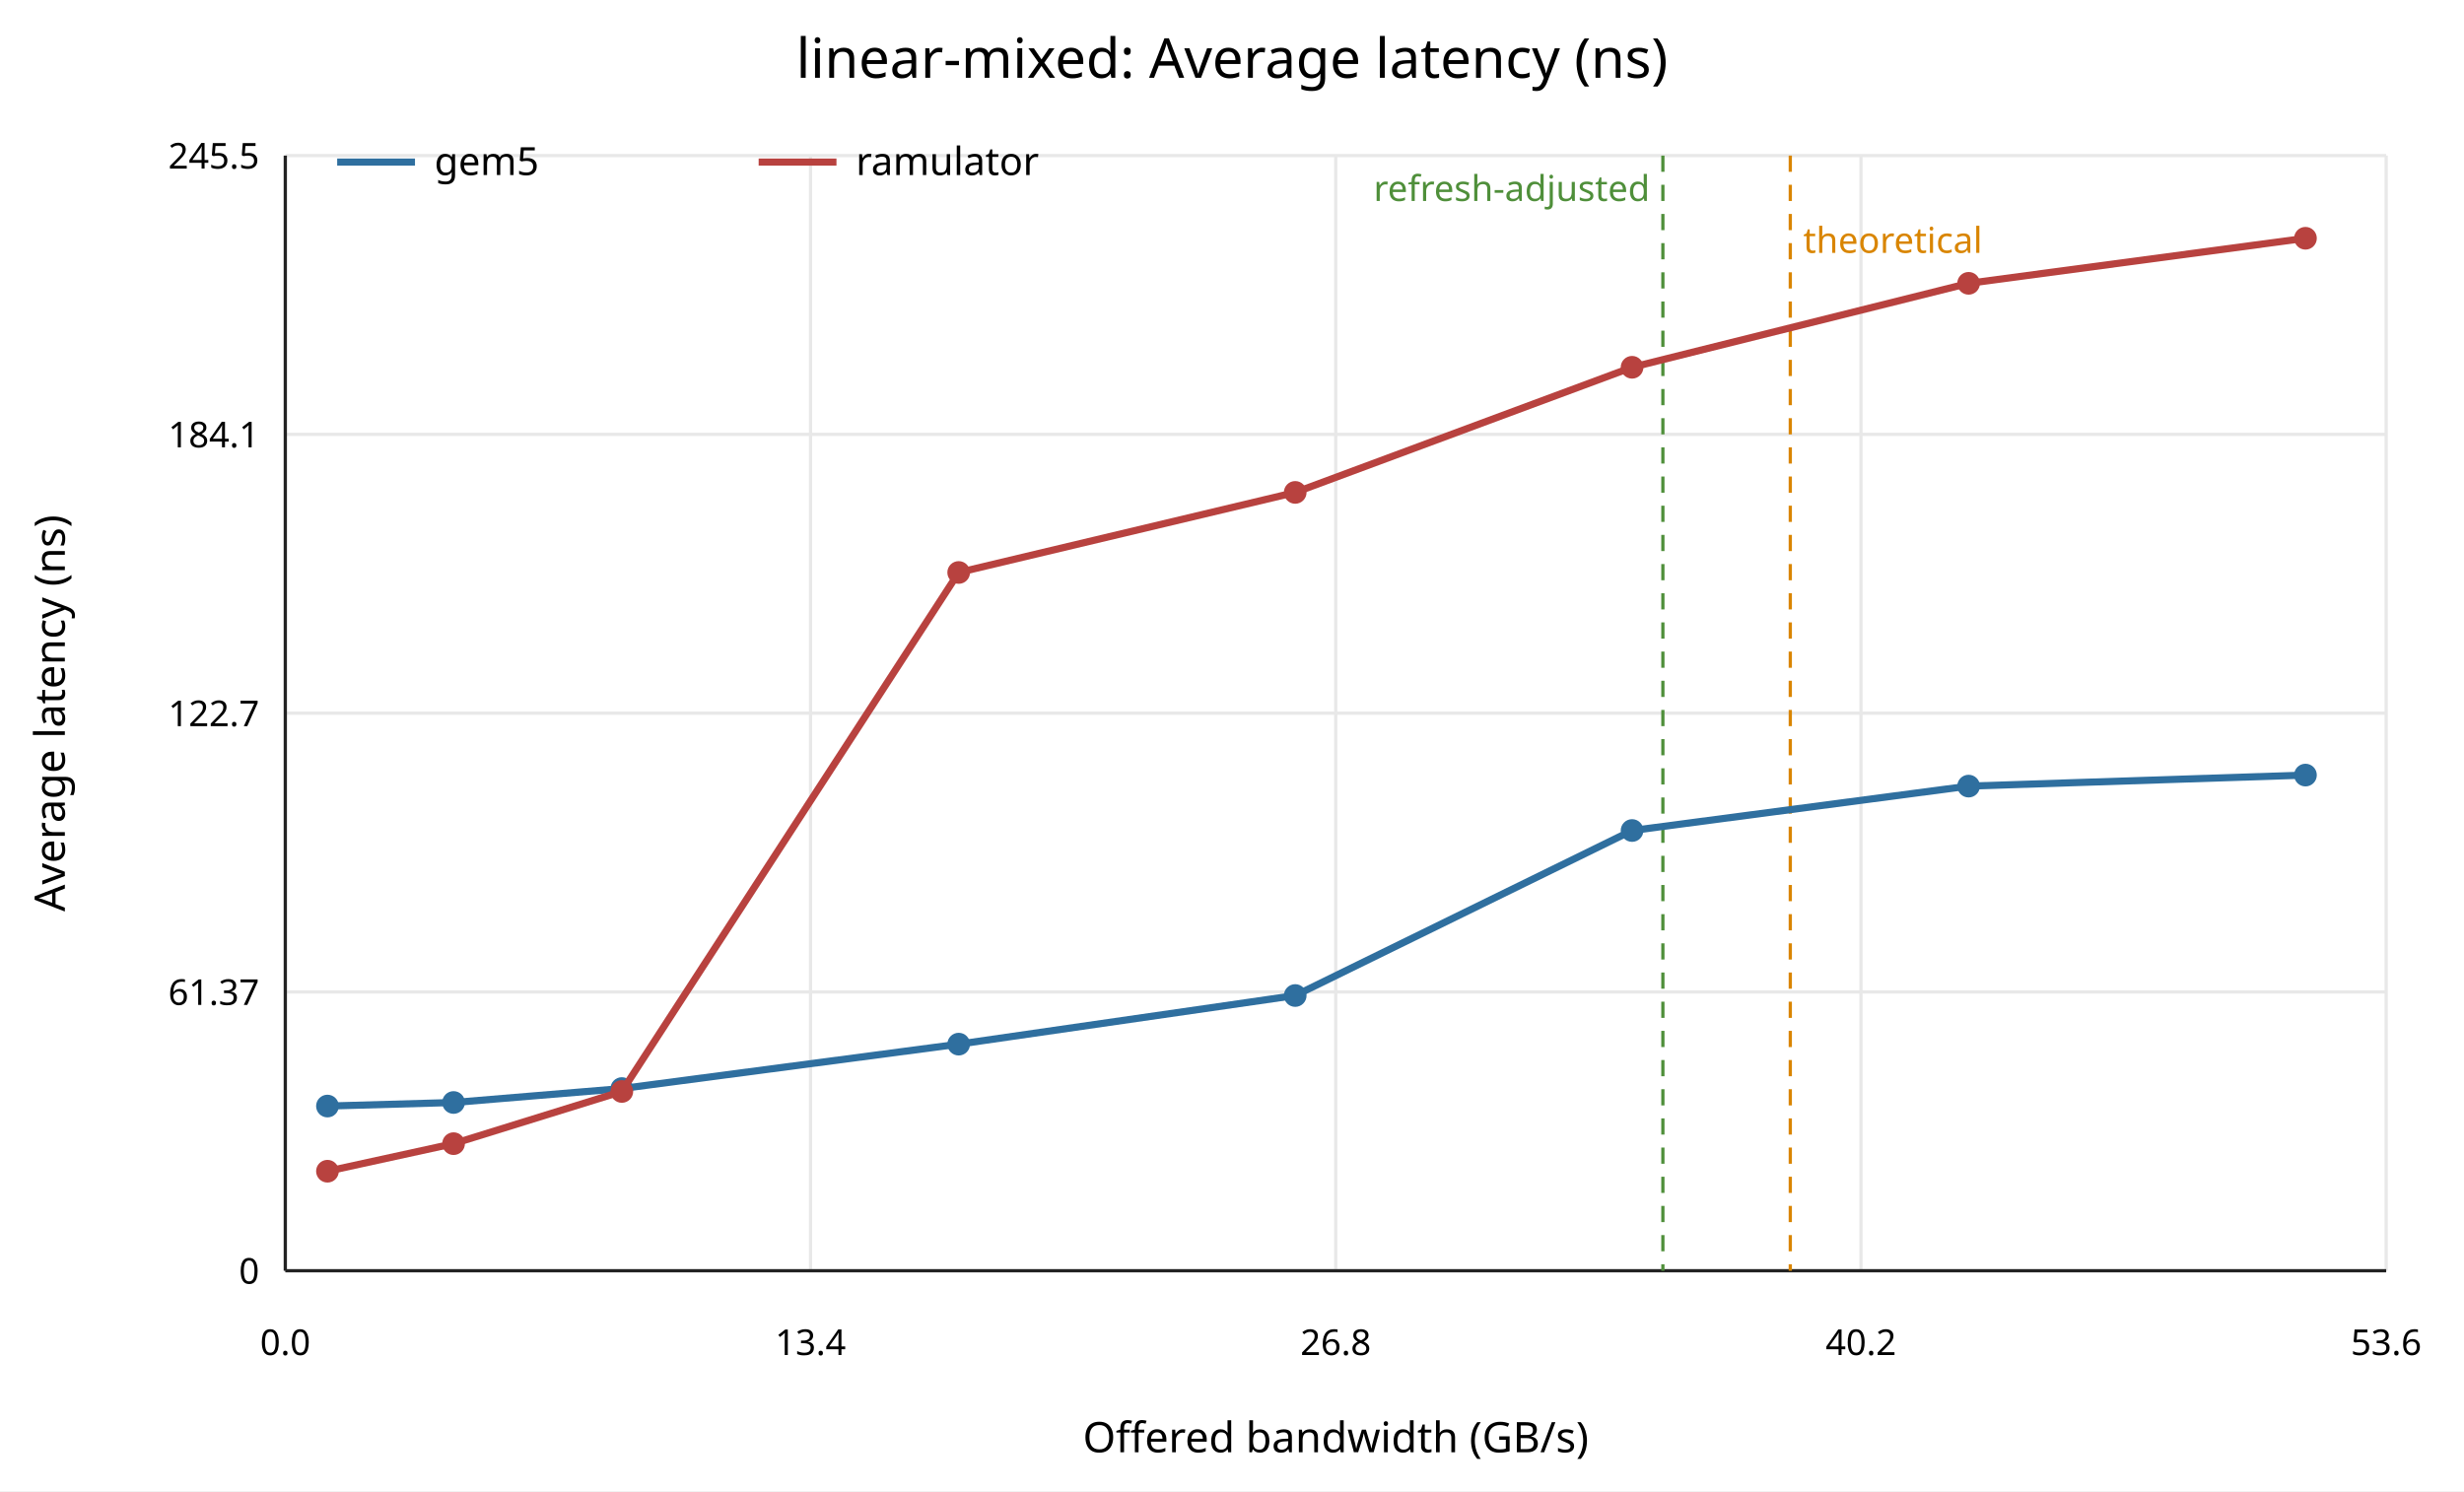
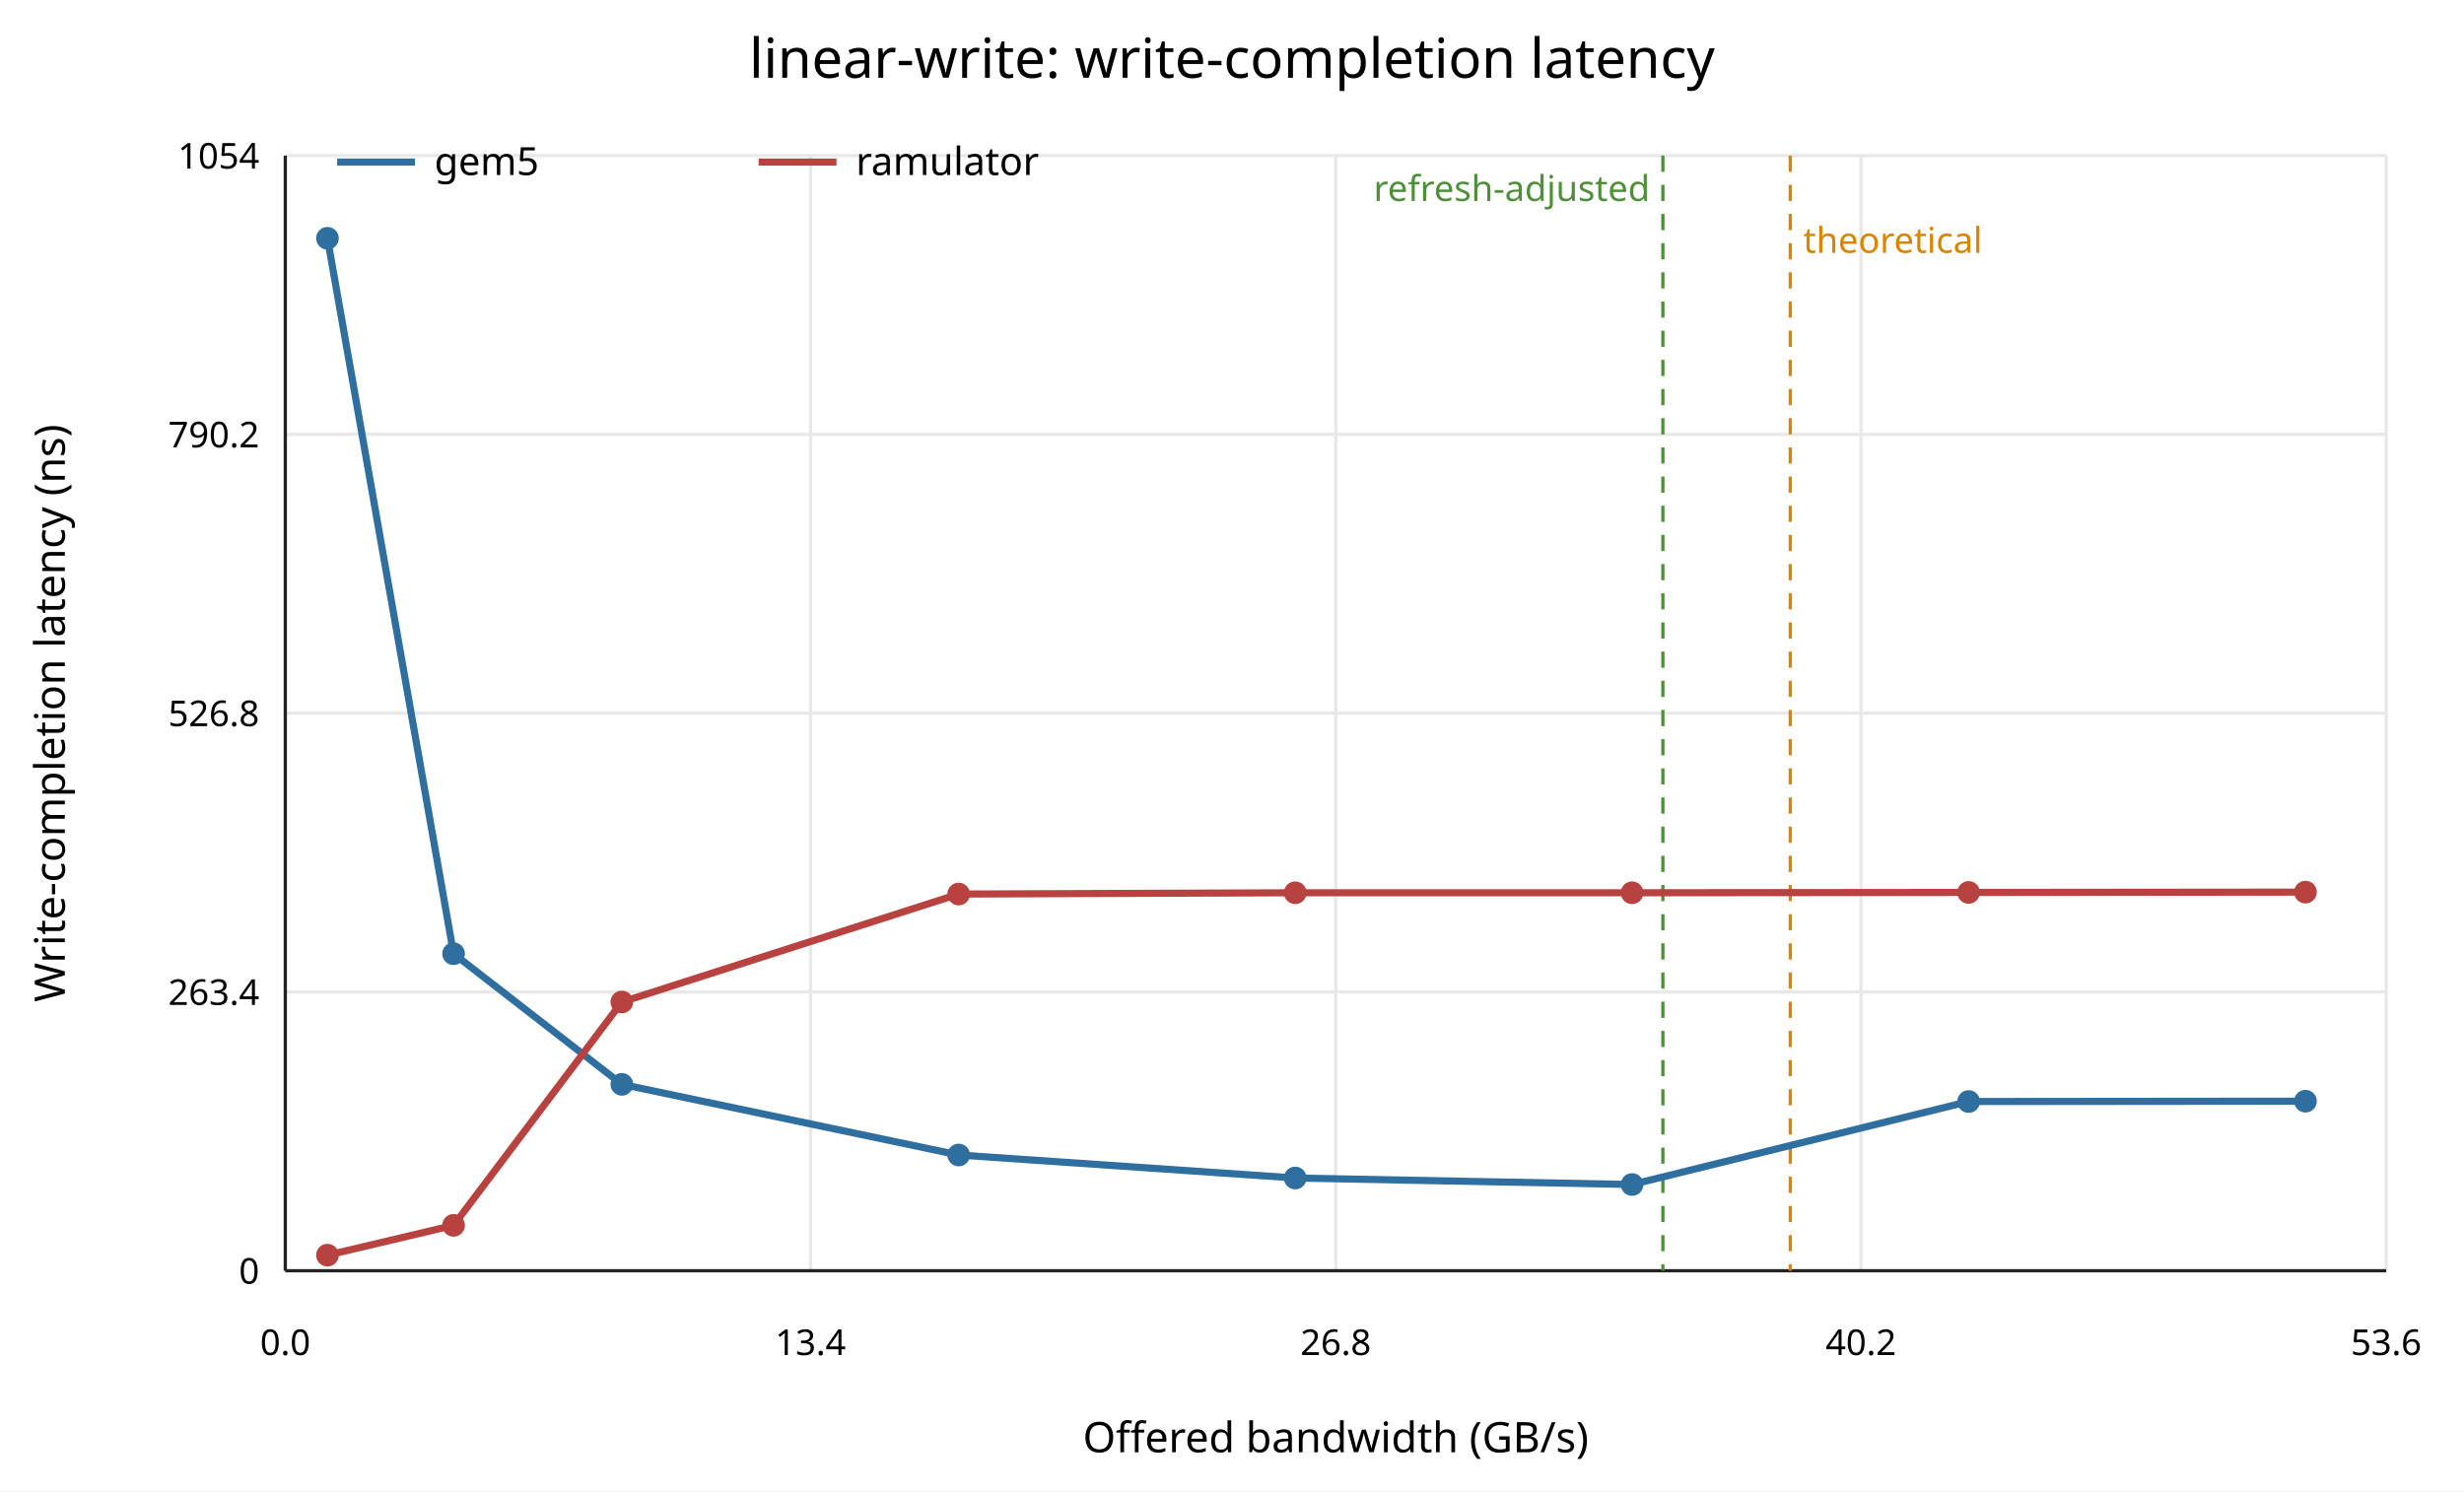
<svg xmlns="http://www.w3.org/2000/svg" width="760" height="460" viewBox="0 0 760 460">
  <rect width="100%" height="100%" fill="#ffffff" />
-   <text x="380.0" y="24" text-anchor="middle" font-family="sans-serif" font-size="17">linear-mixed: Average latency (ns)</text>
+   <text x="380.0" y="24" text-anchor="middle" font-family="sans-serif" font-size="17">linear-write: write-completion latency</text>
  <line x1="88.0" y1="48" x2="88.0" y2="392" stroke="#e8e8e8" />
  <text x="88.0" y="418" text-anchor="middle" font-family="sans-serif" font-size="11">0.0</text>
  <line x1="250.0" y1="48" x2="250.0" y2="392" stroke="#e8e8e8" />
  <text x="250.0" y="418" text-anchor="middle" font-family="sans-serif" font-size="11">13.4</text>
  <line x1="412.0" y1="48" x2="412.0" y2="392" stroke="#e8e8e8" />
  <text x="412.0" y="418" text-anchor="middle" font-family="sans-serif" font-size="11">26.8</text>
  <line x1="574.0" y1="48" x2="574.0" y2="392" stroke="#e8e8e8" />
  <text x="574.0" y="418" text-anchor="middle" font-family="sans-serif" font-size="11">40.2</text>
  <line x1="736.0" y1="48" x2="736.0" y2="392" stroke="#e8e8e8" />
  <text x="736.0" y="418" text-anchor="middle" font-family="sans-serif" font-size="11">53.6</text>
  <line x1="88" y1="392.0" x2="736" y2="392.0" stroke="#e8e8e8" />
  <text x="80" y="396.0" text-anchor="end" font-family="sans-serif" font-size="11">0</text>
  <line x1="88" y1="306.0" x2="736" y2="306.0" stroke="#e8e8e8" />
-   <text x="80" y="310.0" text-anchor="end" font-family="sans-serif" font-size="11">61.37</text>
+   <text x="80" y="310.0" text-anchor="end" font-family="sans-serif" font-size="11">263.4</text>
  <line x1="88" y1="220.0" x2="736" y2="220.0" stroke="#e8e8e8" />
-   <text x="80" y="224.0" text-anchor="end" font-family="sans-serif" font-size="11">122.7</text>
+   <text x="80" y="224.0" text-anchor="end" font-family="sans-serif" font-size="11">526.8</text>
  <line x1="88" y1="134.0" x2="736" y2="134.0" stroke="#e8e8e8" />
-   <text x="80" y="138.0" text-anchor="end" font-family="sans-serif" font-size="11">184.1</text>
+   <text x="80" y="138.0" text-anchor="end" font-family="sans-serif" font-size="11">790.2</text>
  <line x1="88" y1="48.0" x2="736" y2="48.0" stroke="#e8e8e8" />
-   <text x="80" y="52.0" text-anchor="end" font-family="sans-serif" font-size="11">245.5</text>
+   <text x="80" y="52.0" text-anchor="end" font-family="sans-serif" font-size="11">1054</text>
  <line x1="88" y1="392" x2="736" y2="392" stroke="#222" />
  <line x1="88" y1="48" x2="88" y2="392" stroke="#222" />
  <text x="412.0" y="448" text-anchor="middle" font-family="sans-serif" font-size="13">Offered bandwidth (GB/s)</text>
-   <text x="20" y="220.0" text-anchor="middle" font-family="sans-serif" font-size="13" transform="rotate(-90 20 220.0)">Average latency (ns)</text>
+   <text x="20" y="220.0" text-anchor="middle" font-family="sans-serif" font-size="13" transform="rotate(-90 20 220.0)">Write-completion latency (ns)</text>
  <line x1="512.9" y1="48" x2="512.9" y2="392" stroke="#4f8f3a" stroke-dasharray="5 4" />
  <text x="508.9" y="62" text-anchor="end" font-family="sans-serif" font-size="11" fill="#4f8f3a">refresh-adjusted</text>
  <line x1="552.2" y1="48" x2="552.2" y2="392" stroke="#d98500" stroke-dasharray="5 4" />
  <text x="556.2" y="78" text-anchor="start" font-family="sans-serif" font-size="11" fill="#d98500">theoretical</text>
-   <polyline fill="none" stroke="#2f6f9f" stroke-width="2.2" points="101.0,341.2 139.9,340.1 191.8,335.8 295.7,322.1 399.5,307.1 503.4,256.2 607.2,242.5 711.1,239.1" />
-   <circle cx="101.0" cy="341.2" r="3.5" fill="#2f6f9f" />
-   <circle cx="139.9" cy="340.1" r="3.5" fill="#2f6f9f" />
-   <circle cx="191.8" cy="335.8" r="3.5" fill="#2f6f9f" />
-   <circle cx="295.7" cy="322.1" r="3.5" fill="#2f6f9f" />
-   <circle cx="399.5" cy="307.1" r="3.5" fill="#2f6f9f" />
-   <circle cx="503.4" cy="256.2" r="3.5" fill="#2f6f9f" />
-   <circle cx="607.2" cy="242.5" r="3.5" fill="#2f6f9f" />
-   <circle cx="711.1" cy="239.1" r="3.5" fill="#2f6f9f" />
+   <polyline fill="none" stroke="#2f6f9f" stroke-width="2.2" points="101.0,73.5 139.9,294.2 191.8,334.5 295.7,356.3 399.5,363.4 503.4,365.4 607.2,339.8 711.1,339.7" />
+   <circle cx="101.0" cy="73.5" r="3.5" fill="#2f6f9f" />
+   <circle cx="139.9" cy="294.2" r="3.5" fill="#2f6f9f" />
+   <circle cx="191.8" cy="334.5" r="3.5" fill="#2f6f9f" />
+   <circle cx="295.7" cy="356.3" r="3.5" fill="#2f6f9f" />
+   <circle cx="399.5" cy="363.4" r="3.5" fill="#2f6f9f" />
+   <circle cx="503.4" cy="365.4" r="3.5" fill="#2f6f9f" />
+   <circle cx="607.2" cy="339.8" r="3.5" fill="#2f6f9f" />
+   <circle cx="711.1" cy="339.7" r="3.5" fill="#2f6f9f" />
  <line x1="104" y1="50" x2="128" y2="50" stroke="#2f6f9f" stroke-width="2.2" />
  <text x="134" y="54" font-family="sans-serif" font-size="12">gem5</text>
-   <polyline fill="none" stroke="#b8423f" stroke-width="2.2" points="101.0,361.3 139.9,352.8 191.8,336.7 295.7,176.6 399.5,151.9 503.4,113.3 607.2,87.4 711.1,73.5" />
-   <circle cx="101.0" cy="361.3" r="3.5" fill="#b8423f" />
-   <circle cx="139.9" cy="352.8" r="3.5" fill="#b8423f" />
-   <circle cx="191.8" cy="336.7" r="3.5" fill="#b8423f" />
-   <circle cx="295.7" cy="176.6" r="3.5" fill="#b8423f" />
-   <circle cx="399.5" cy="151.9" r="3.5" fill="#b8423f" />
-   <circle cx="503.4" cy="113.3" r="3.5" fill="#b8423f" />
-   <circle cx="607.2" cy="87.4" r="3.5" fill="#b8423f" />
-   <circle cx="711.1" cy="73.5" r="3.5" fill="#b8423f" />
+   <polyline fill="none" stroke="#b8423f" stroke-width="2.2" points="101.0,387.2 139.9,378.0 191.8,309.1 295.7,275.8 399.5,275.4 503.4,275.4 607.2,275.3 711.1,275.2" />
+   <circle cx="101.0" cy="387.2" r="3.5" fill="#b8423f" />
+   <circle cx="139.9" cy="378.0" r="3.5" fill="#b8423f" />
+   <circle cx="191.8" cy="309.1" r="3.5" fill="#b8423f" />
+   <circle cx="295.7" cy="275.8" r="3.5" fill="#b8423f" />
+   <circle cx="399.5" cy="275.4" r="3.5" fill="#b8423f" />
+   <circle cx="503.4" cy="275.4" r="3.5" fill="#b8423f" />
+   <circle cx="607.2" cy="275.3" r="3.5" fill="#b8423f" />
+   <circle cx="711.1" cy="275.2" r="3.5" fill="#b8423f" />
  <line x1="234" y1="50" x2="258" y2="50" stroke="#b8423f" stroke-width="2.2" />
  <text x="264" y="54" font-family="sans-serif" font-size="12">ramulator</text>
</svg>
